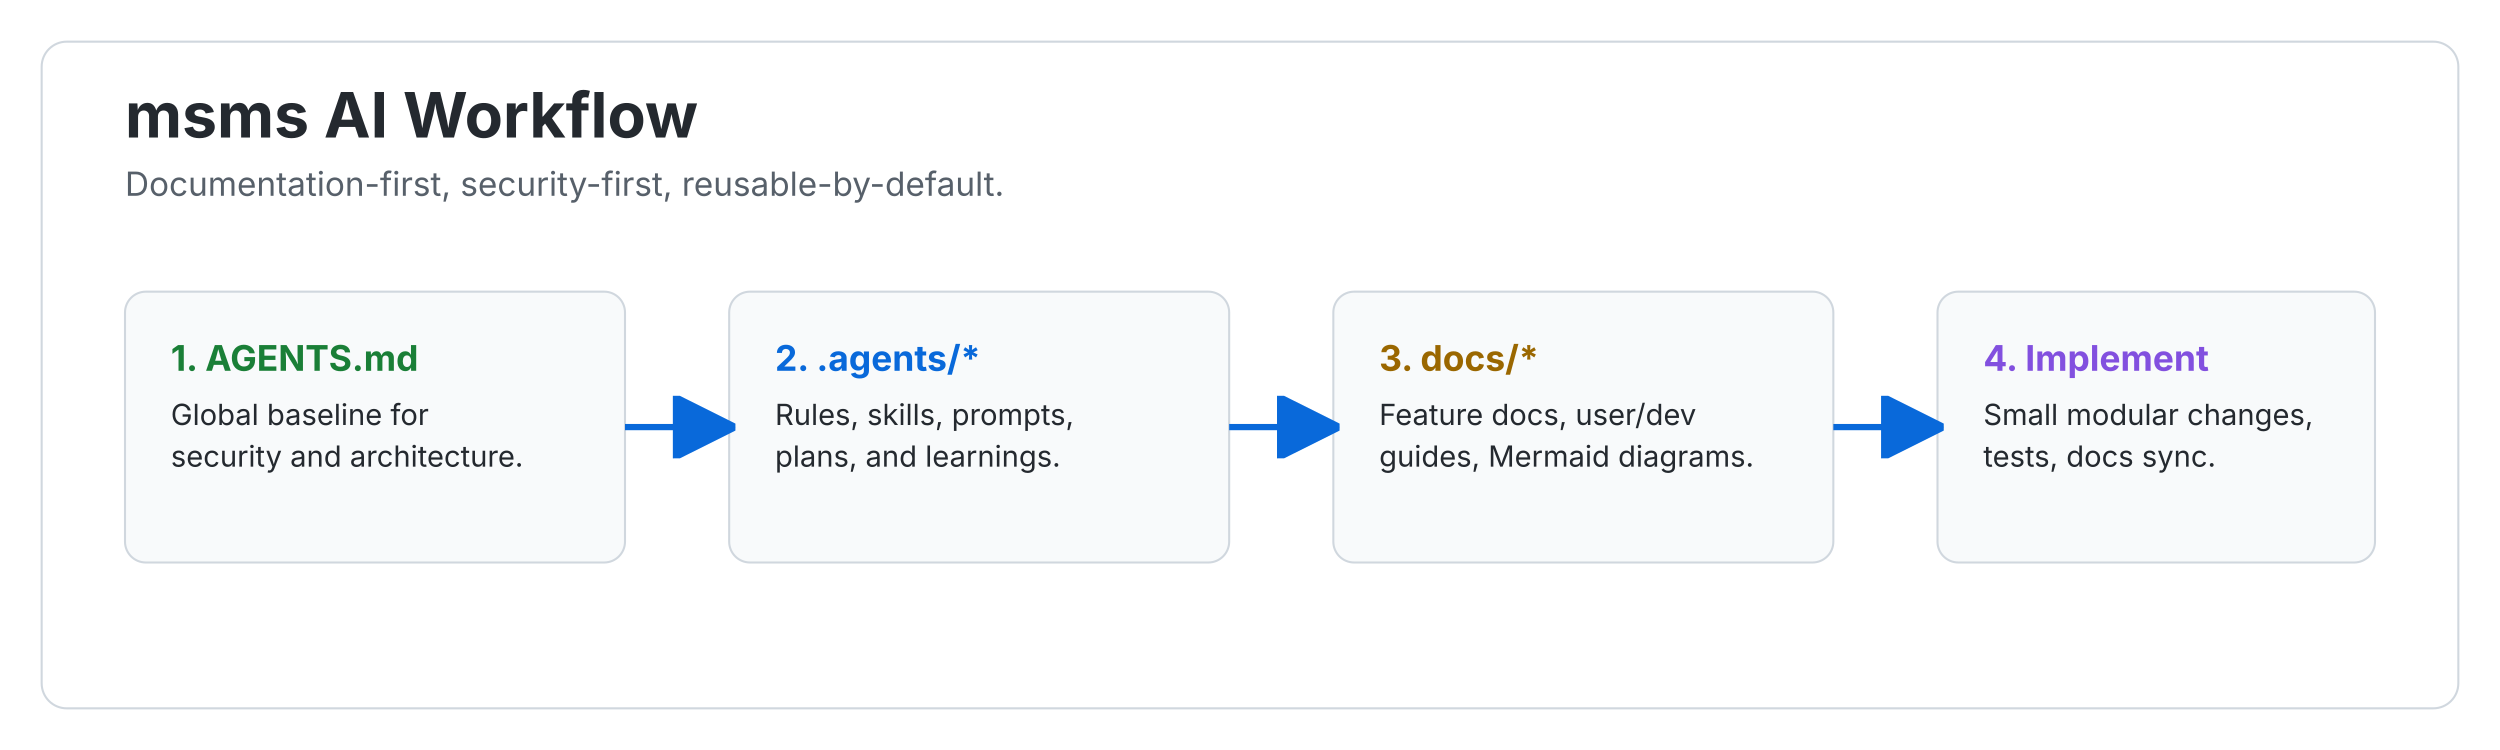
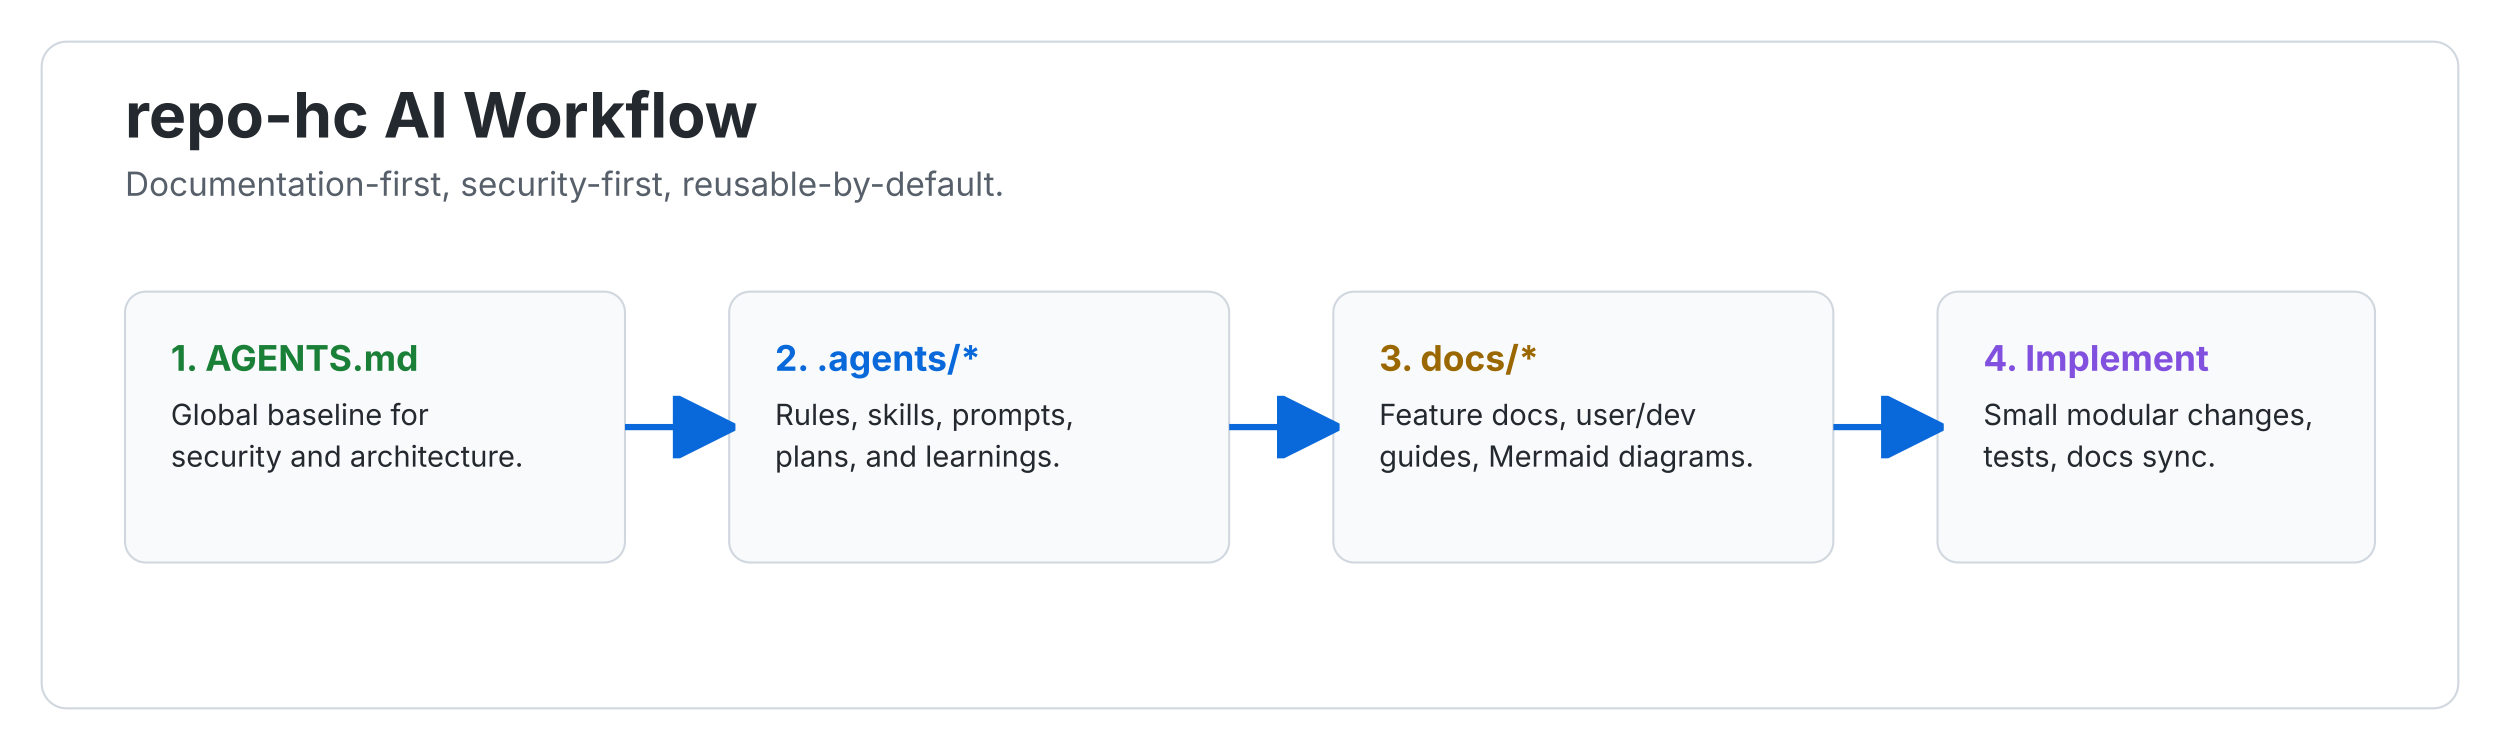
<svg xmlns="http://www.w3.org/2000/svg" width="1200" height="360" viewBox="0 0 1200 360" role="img" aria-labelledby="title desc">
  <defs>
    <marker id="arrow" markerWidth="10" markerHeight="10" refX="9" refY="5" orient="auto-start-reverse">
      <path class="arrow" d="M 0 0 L 10 5 L 0 10 z" />
    </marker>
  </defs>
  <style>
    .panel {
      fill: rgba(255, 255, 255, 0.72);
      stroke: #d0d7de;
    }
    .card {
      fill: rgba(246, 248, 250, 0.8);
      stroke: #d0d7de;
    }
    .title { fill: #24292f; }
    .subtitle { fill: #57606a; }
    .body { fill: #24292f; }
    .arrow-line, .arrow { fill: #0969da; stroke: #0969da; }
    .h1 { fill: #1a7f37; }
    .h2 { fill: #0969da; }
    .h3 { fill: #9a6700; }
    .h4 { fill: #8250df; }

    @media (prefers-color-scheme: dark) {
      .panel {
        fill: rgba(22, 27, 34, 0.8);
        stroke: #30363d;
      }
      .card {
        fill: rgba(13, 17, 23, 0.7);
        stroke: #30363d;
      }
      .title { fill: #f0f6fc; }
      .subtitle { fill: #8b949e; }
      .body { fill: #c9d1d9; }
      .arrow-line, .arrow { fill: #58a6ff; stroke: #58a6ff; }
      .h1 { fill: #3fb950; }
      .h2 { fill: #58a6ff; }
      .h3 { fill: #d29922; }
      .h4 { fill: #a371f7; }
    }
  </style>
  <rect class="panel" x="20" y="20" width="1160" height="320" rx="12" />
-   <text class="title" x="60" y="66" font-size="30" font-family="ui-sans-serif, system-ui, -apple-system, Segoe UI, sans-serif" font-weight="700">msms AI Workflow</text>
+   <text class="title" x="60" y="66" font-size="30" font-family="ui-sans-serif, system-ui, -apple-system, Segoe UI, sans-serif" font-weight="700">repo-hc AI Workflow</text>
  <text class="subtitle" x="60" y="94" font-size="16" font-family="ui-sans-serif, system-ui, -apple-system, Segoe UI, sans-serif">Documentation-first, security-first, reusable-by-default.</text>
  <rect class="card" x="60" y="140" width="240" height="130" rx="10" />
  <text class="h1" x="82" y="178" font-size="17" font-family="ui-sans-serif, system-ui, -apple-system, Segoe UI, sans-serif" font-weight="700">1. AGENTS.md</text>
  <text class="body" x="82" y="204" font-size="14" font-family="ui-sans-serif, system-ui, -apple-system, Segoe UI, sans-serif">Global baseline for</text>
  <text class="body" x="82" y="224" font-size="14" font-family="ui-sans-serif, system-ui, -apple-system, Segoe UI, sans-serif">security and architecture.</text>
  <rect class="card" x="350" y="140" width="240" height="130" rx="10" />
  <text class="h2" x="372" y="178" font-size="17" font-family="ui-sans-serif, system-ui, -apple-system, Segoe UI, sans-serif" font-weight="700">2. .agents/*</text>
  <text class="body" x="372" y="204" font-size="14" font-family="ui-sans-serif, system-ui, -apple-system, Segoe UI, sans-serif">Rules, skills, prompts,</text>
  <text class="body" x="372" y="224" font-size="14" font-family="ui-sans-serif, system-ui, -apple-system, Segoe UI, sans-serif">plans, and learnings.</text>
  <rect class="card" x="640" y="140" width="240" height="130" rx="10" />
  <text class="h3" x="662" y="178" font-size="17" font-family="ui-sans-serif, system-ui, -apple-system, Segoe UI, sans-serif" font-weight="700">3. docs/*</text>
  <text class="body" x="662" y="204" font-size="14" font-family="ui-sans-serif, system-ui, -apple-system, Segoe UI, sans-serif">Feature docs, user/dev</text>
  <text class="body" x="662" y="224" font-size="14" font-family="ui-sans-serif, system-ui, -apple-system, Segoe UI, sans-serif">guides, Mermaid diagrams.</text>
  <rect class="card" x="930" y="140" width="210" height="130" rx="10" />
  <text class="h4" x="952" y="178" font-size="17" font-family="ui-sans-serif, system-ui, -apple-system, Segoe UI, sans-serif" font-weight="700">4. Implement</text>
  <text class="body" x="952" y="204" font-size="14" font-family="ui-sans-serif, system-ui, -apple-system, Segoe UI, sans-serif">Small modular changes,</text>
  <text class="body" x="952" y="224" font-size="14" font-family="ui-sans-serif, system-ui, -apple-system, Segoe UI, sans-serif">tests, docs sync.</text>
  <line class="arrow-line" x1="300" y1="205" x2="350" y2="205" stroke-width="3" marker-end="url(#arrow)" />
  <line class="arrow-line" x1="590" y1="205" x2="640" y2="205" stroke-width="3" marker-end="url(#arrow)" />
  <line class="arrow-line" x1="880" y1="205" x2="930" y2="205" stroke-width="3" marker-end="url(#arrow)" />
</svg>
